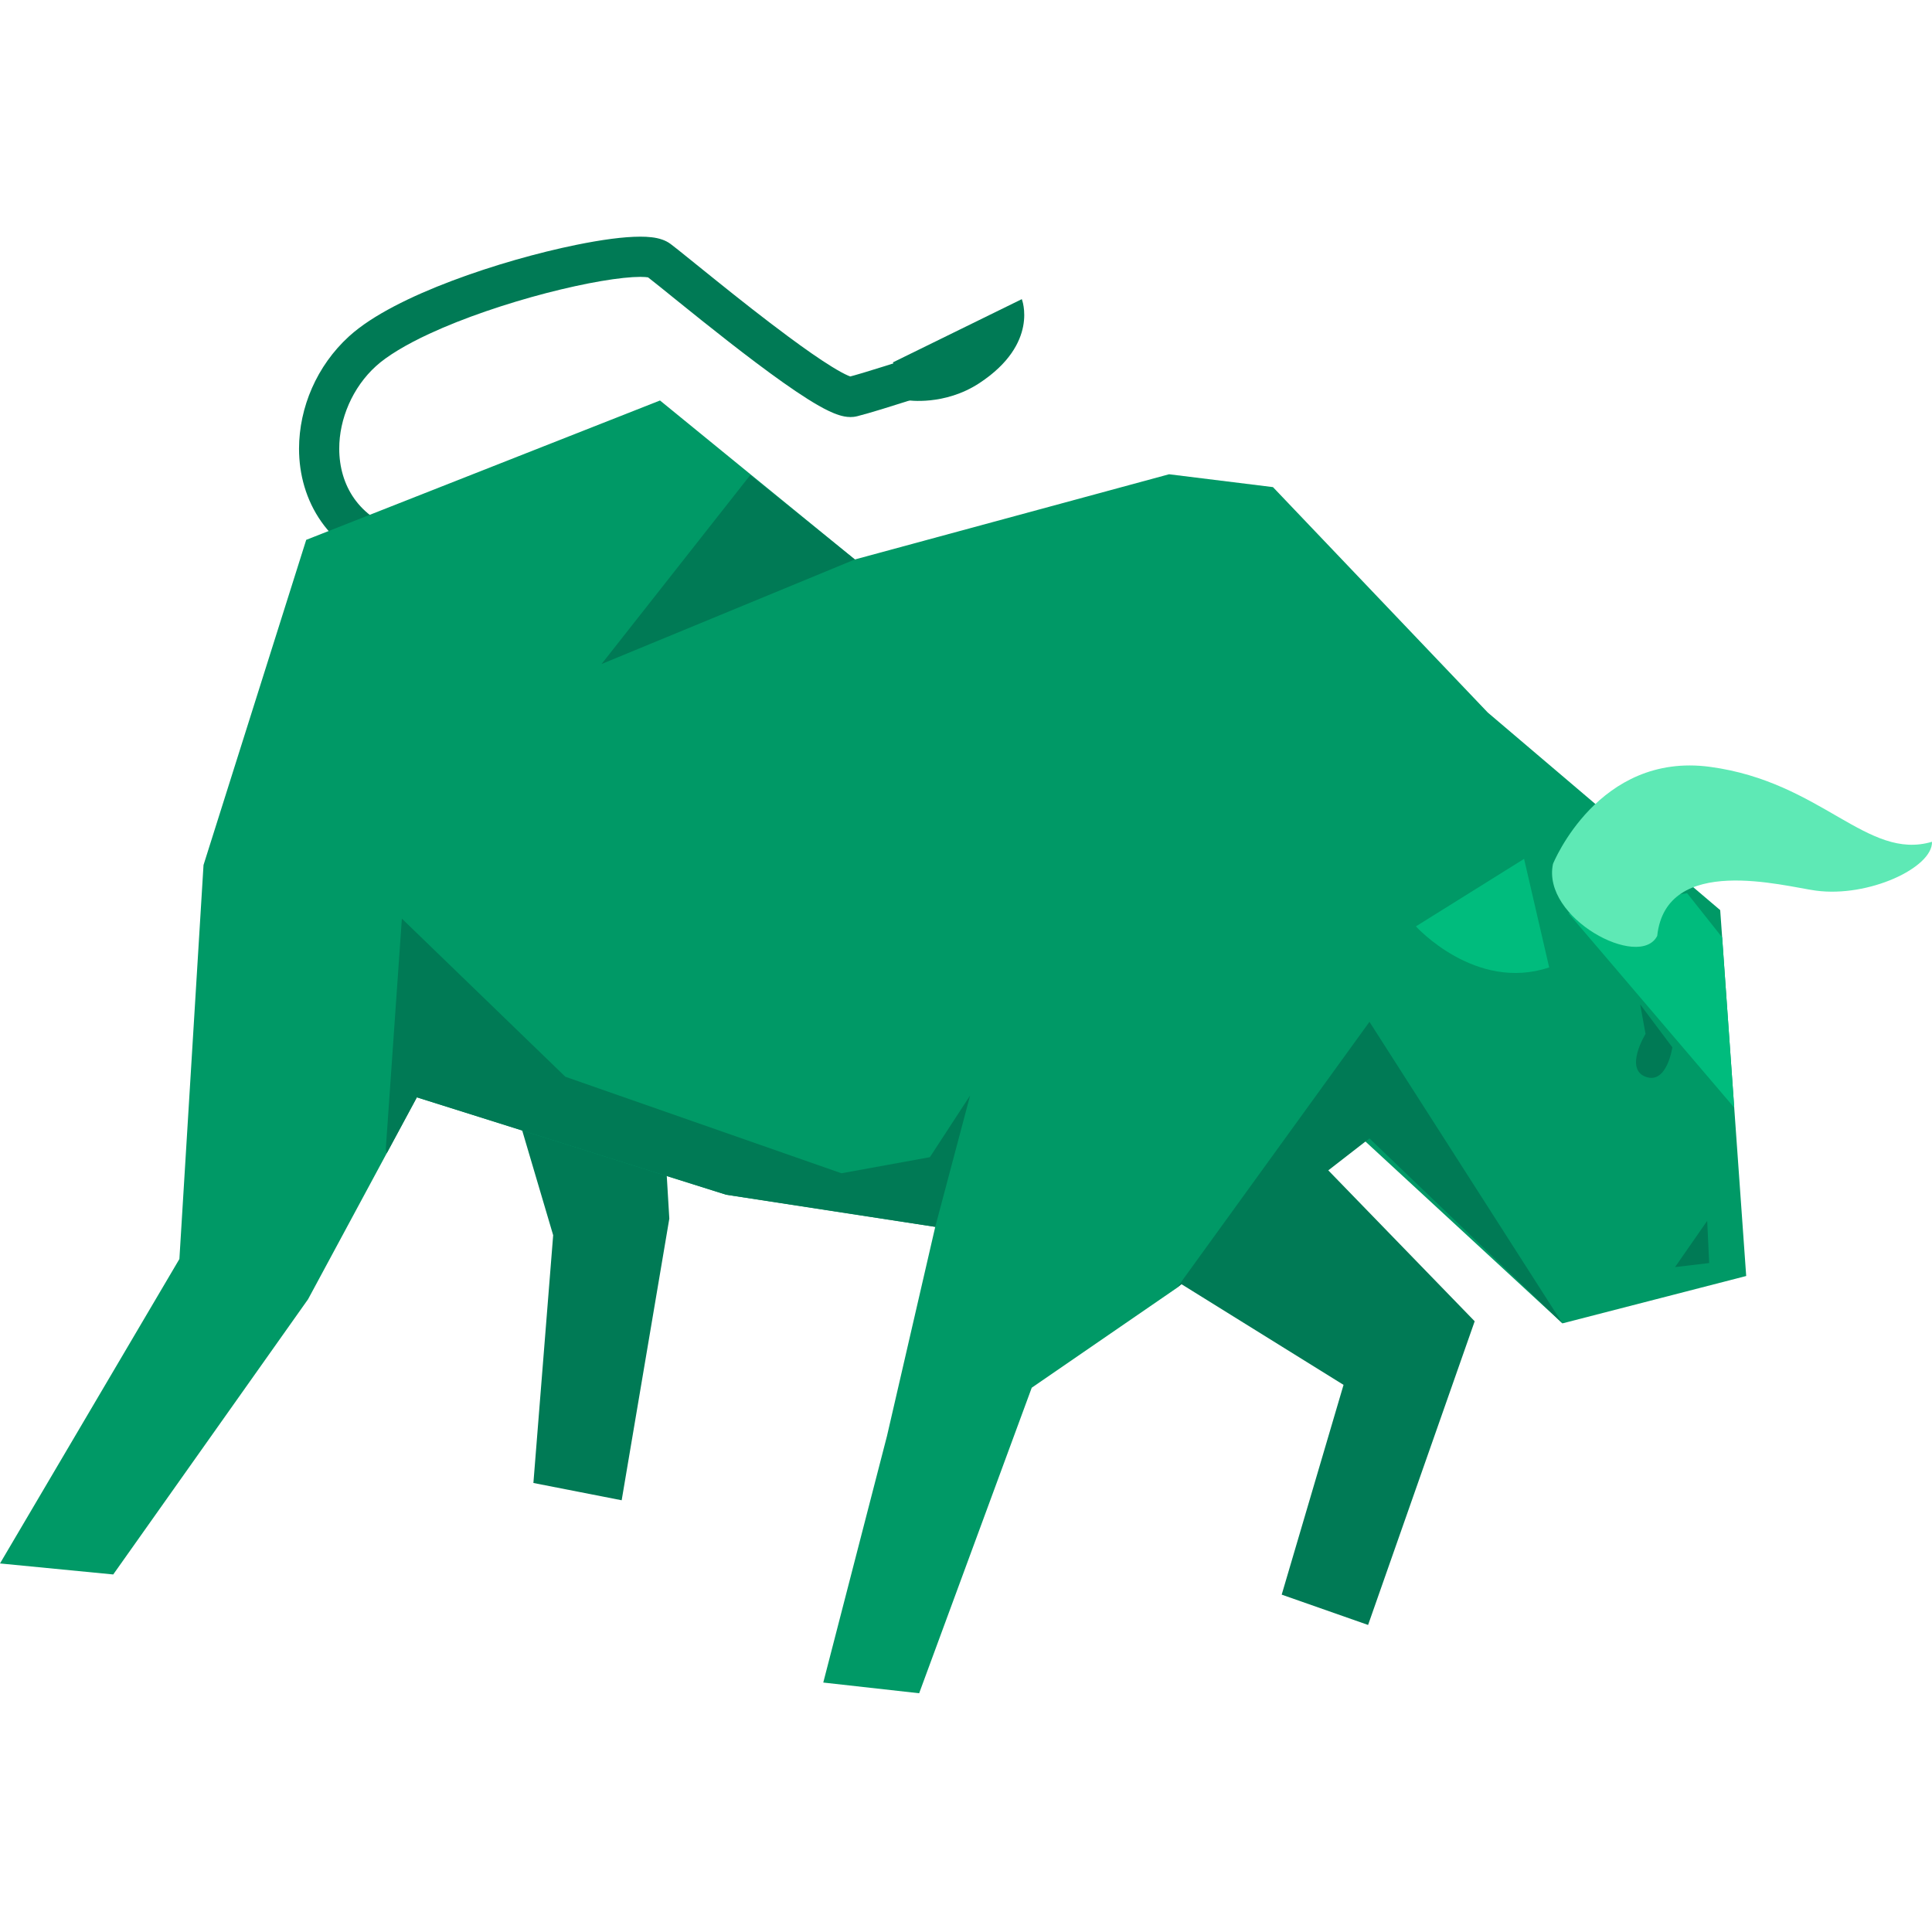
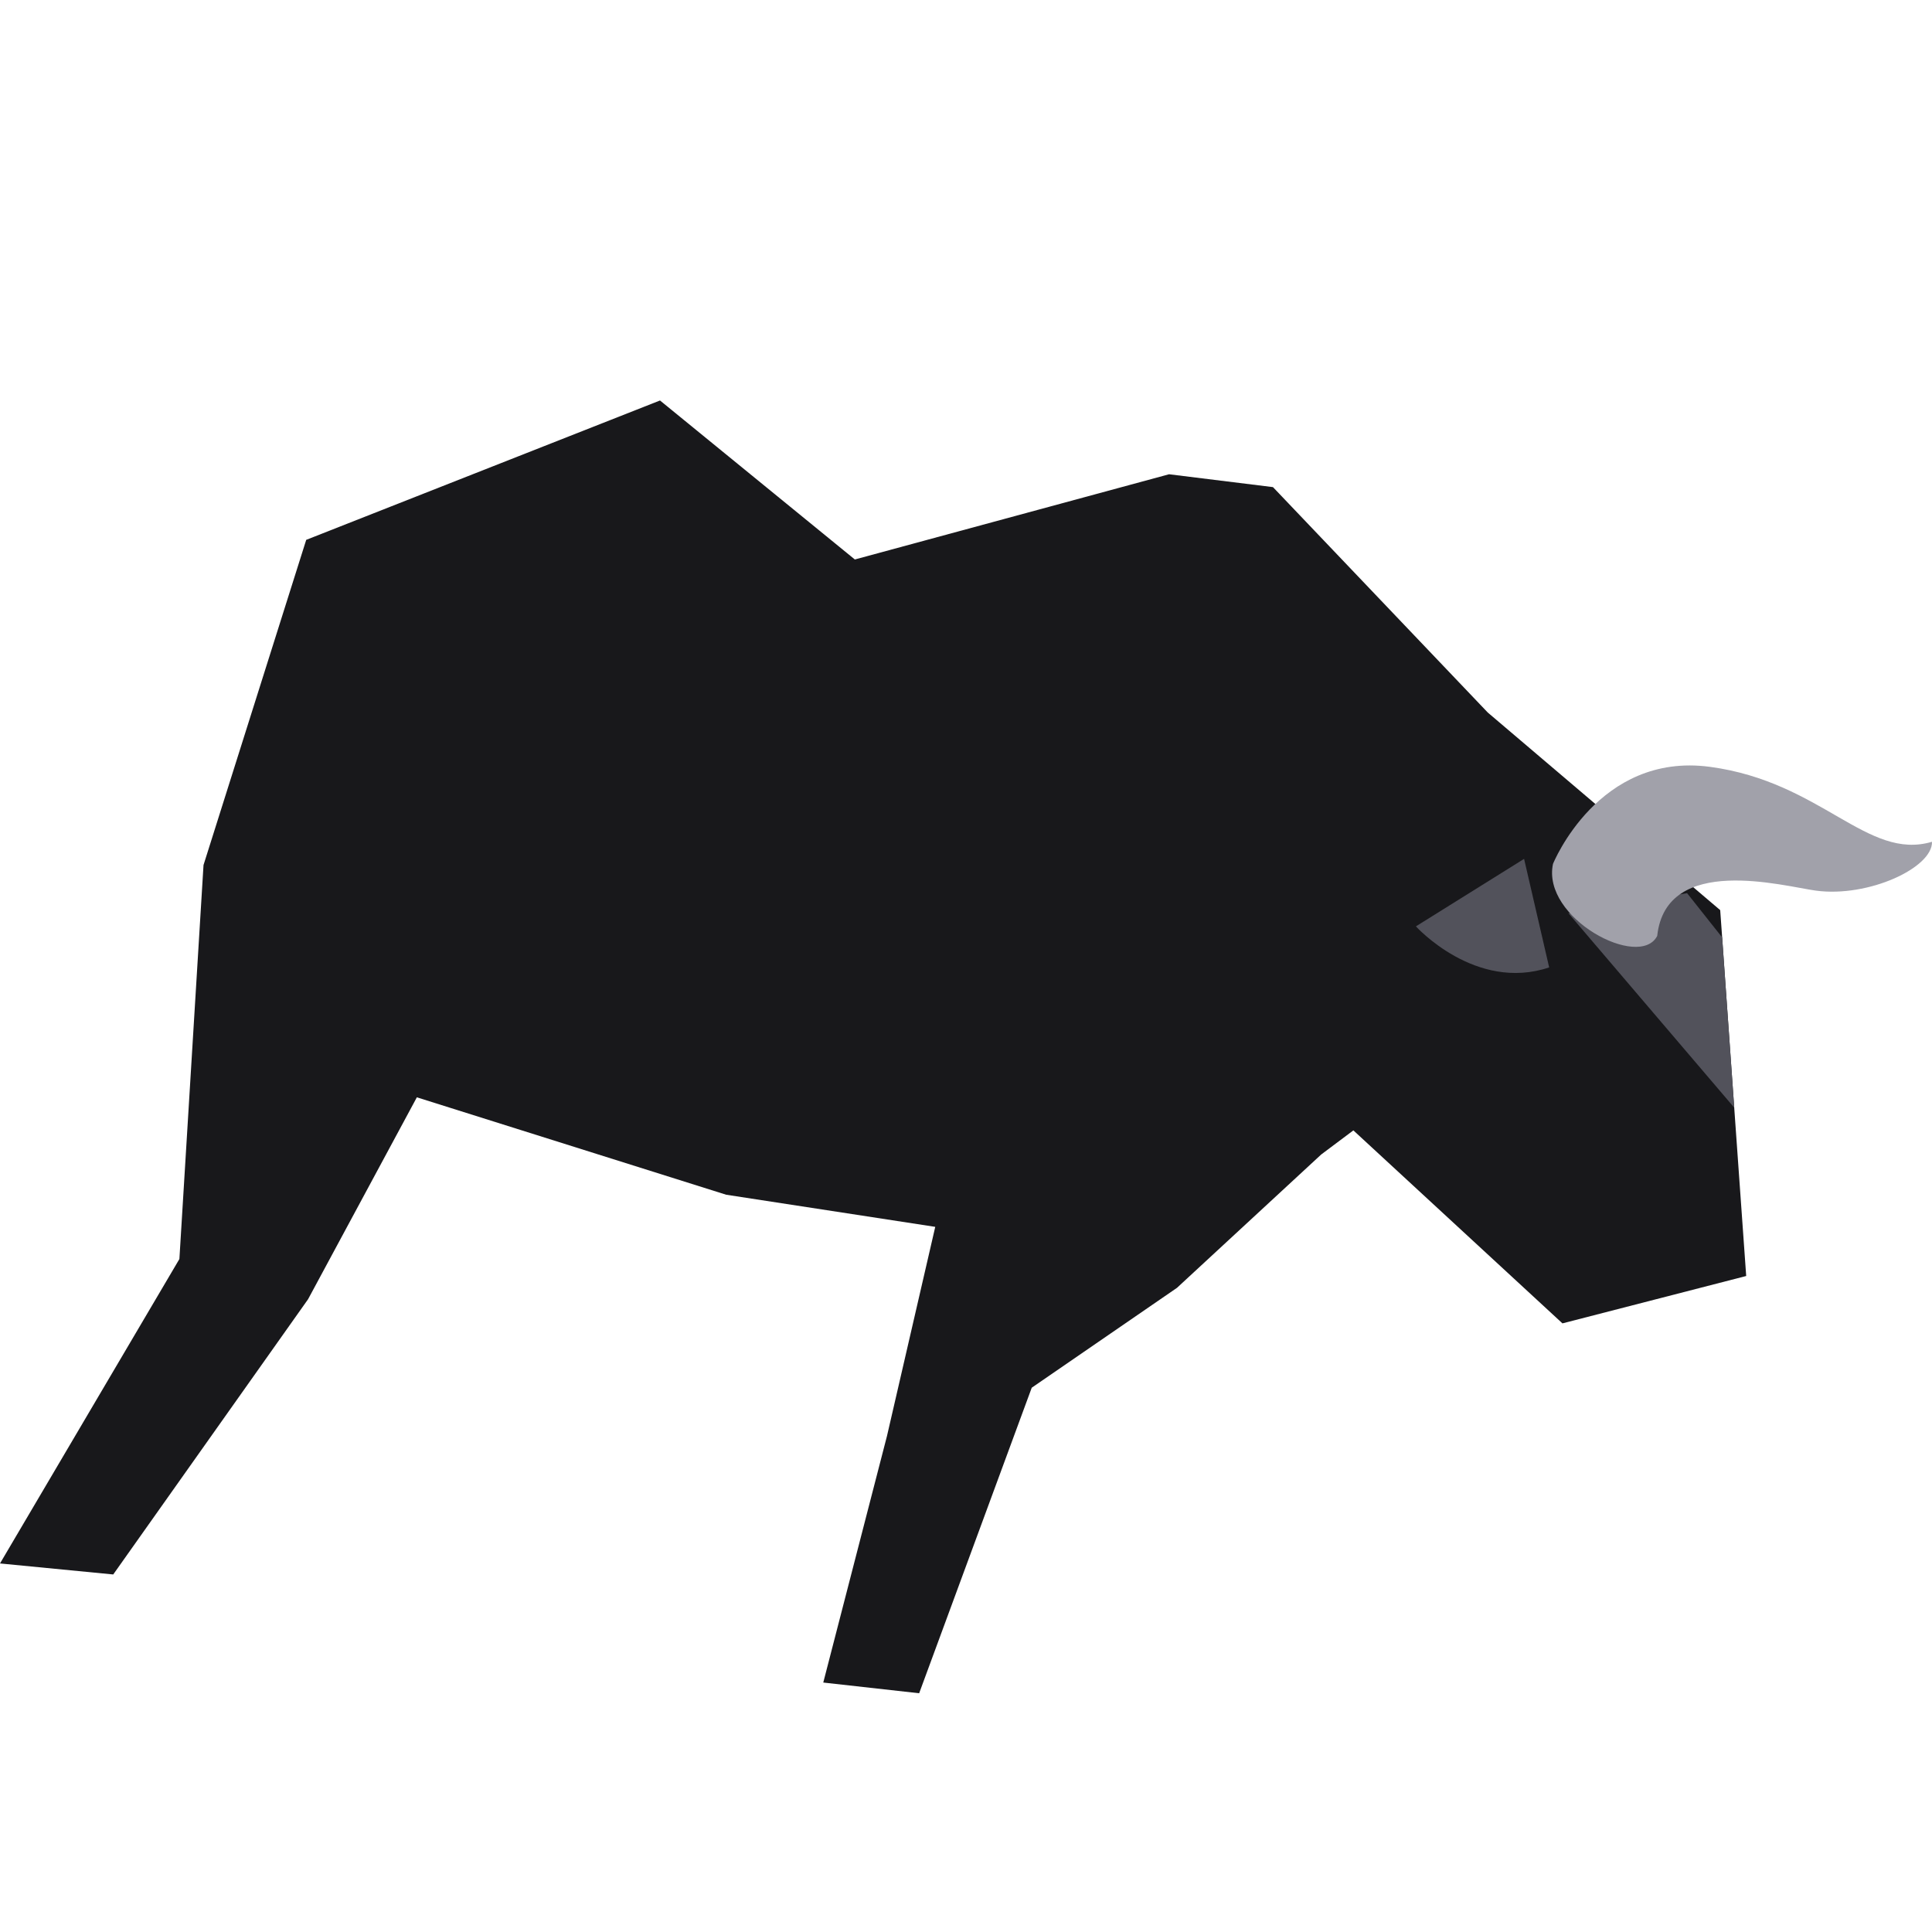
- <svg xmlns="http://www.w3.org/2000/svg" width="800" height="800" viewBox="0 0 800 800" fill="none">
-   <path d="M166.614 219.959C157.103 217.136 150.848 212.316 146.686 206.461C142.533 200.575 140.472 193.414 140.472 185.786C140.442 173.547 145.959 160.4 155.719 151.577C160.25 147.433 168.187 142.644 177.708 138.242C192 131.598 209.875 125.614 226.228 121.356C234.395 119.245 242.192 117.531 248.944 116.386C255.677 115.225 261.423 114.648 265.138 114.648C266.652 114.648 267.797 114.758 268.375 114.858L268.673 114.922L268.723 114.938L269.83 111.552L267.719 114.355C268.345 114.823 268.684 114.903 268.723 114.938L269.83 111.552L267.719 114.355C268.684 115.081 270.606 116.616 273.095 118.613C281.85 125.664 297.884 138.773 313.091 150.208C320.709 155.934 328.089 161.222 334.453 165.241C337.639 167.238 340.548 168.93 343.277 170.22C344.661 170.867 345.977 171.431 347.38 171.869C348.784 172.302 350.228 172.675 352.159 172.691C352.977 172.691 353.883 172.611 354.869 172.367H354.888C357.545 171.705 361.131 170.644 365.175 169.419C377.275 165.723 393.191 160.416 393.22 160.4L387.972 144.595C387.963 144.611 386.209 145.192 383.431 146.114C379.248 147.484 372.756 149.595 366.452 151.577C360.178 153.563 353.983 155.436 350.856 156.208H350.886L352.161 161.431V156.048C351.872 156.048 351.444 156.062 350.886 156.208L352.161 161.431V156.048V158.513L352.689 156.077C352.68 156.077 352.559 156.048 352.161 156.048V158.513L352.689 156.077C352.63 156.077 352.042 155.895 351.205 155.542C349.62 154.866 347.181 153.545 344.353 151.789C339.364 148.722 333.1 144.32 326.477 139.414C316.527 132.059 305.761 123.544 296.819 116.355C292.338 112.759 288.314 109.497 285.047 106.873C281.759 104.209 279.3 102.242 277.706 101.047C276.522 100.161 275.397 99.642 274.341 99.259C272.767 98.692 271.312 98.419 269.8 98.244C268.306 98.064 266.772 98 265.139 98C258.109 98.014 249.036 99.275 238.548 101.405C222.844 104.613 204.22 109.836 187.12 116.289C178.575 119.516 170.419 123.047 163.169 126.852C155.898 130.677 149.555 134.709 144.527 139.27C131.152 151.466 123.852 168.739 123.822 185.784C123.822 196.395 126.72 207.041 133.073 216.055C139.408 225.073 149.217 232.214 161.916 235.923L166.614 219.959Z" fill="#007A55" />
-   <path d="M369.739 150.049L423.109 123.872C423.109 123.872 430.448 142.227 405.581 158.614C391.072 168.161 375.805 165.739 375.805 165.739L369.739 150.049Z" fill="#007A55" />
-   <path d="M196.95 402.912L229.056 511.48L220.87 614.069L257.42 621.228L277.15 504.612L270.258 389.203L196.95 402.912Z" fill="#007A55" />
-   <path d="M480.492 526.334L556.33 573.445L530.725 660.308L566.498 672.856L610.636 547.108L540.425 474.727L480.492 526.334Z" fill="#007A55" />
-   <path d="M723.062 528.366L646.977 547.98L560.403 468.069L547.087 478.049L487.355 533.271L427.222 574.62L380.603 701.139L340.897 696.708L367.288 594.588L387.266 508.014L300.692 494.71L172.609 454.375L127.566 537.981L46.888 651.952L0 647.391L74.284 521.335L84.273 358.191L126.798 223.541L273.295 165.833L353.973 231.667L484.088 196.381L527.109 201.705L616.044 295.031L712.298 376.864L713.105 388.153L718.103 458.647L723.062 528.366Z" fill="#009966" />
-   <path d="M692.48 433.665L679.166 415.909L681.386 428.119C681.386 428.119 672.513 442.534 681.386 445.861C690.269 449.197 692.48 433.665 692.48 433.665Z" fill="#007A55" />
-   <path d="M631.092 355.641L586.297 383.591C586.297 383.591 610.927 410.828 641.48 400.586L631.092 355.641Z" fill="#00BC7D" />
-   <path d="M353.973 231.667L249.095 274.953L310.681 196.706L353.973 231.667Z" fill="#007A55" />
-   <path d="M348.425 485.822L234.106 445.861L166.405 380.38L159.742 475.842L160.122 477.58L172.62 454.391L300.692 494.71L387.266 508.014L401.697 453.633L385.045 479.163L348.425 485.822Z" fill="#007A55" />
-   <path d="M646.977 547.98L567.066 423.119L487.355 533.255L567.066 471.389L646.977 547.98Z" fill="#007A55" />
-   <path d="M706.911 505.53L707.736 522.999L693.595 524.675L706.911 505.53Z" fill="#007A55" />
-   <path d="M718.103 458.647L649.466 378.169L698.584 369.833L713.105 388.153L718.103 458.647Z" fill="#00BC7D" />
-   <path d="M643.063 357.723C643.063 357.723 661.756 311.305 708.064 317.534C754.384 323.744 773.127 356.514 799.997 348.562C800.325 359.273 773.745 371.722 751.905 368.789C738.678 367.011 689.919 353.351 686.216 387.542C678.975 401.701 638.273 380.205 643.063 357.723Z" fill="#5EE9B5" />
+ <svg xmlns="http://www.w3.org/2000/svg" width="32" height="32" viewBox="0 0 800 800" fill="none">
+   <path d="M723.062 528.366L646.977 547.98L560.403 468.069L547.087 478.049L487.355 533.271L427.222 574.62L380.603 701.139L340.897 696.708L367.288 594.588L387.266 508.014L300.692 494.71L172.609 454.375L127.566 537.981L46.888 651.952L0 647.391L74.284 521.335L84.273 358.191L126.798 223.541L273.295 165.833L353.973 231.667L484.088 196.381L527.109 201.705L616.044 295.031L712.298 376.864L713.105 388.153L718.103 458.647L723.062 528.366Z" fill="#18181b" />
+   <path d="M631.092 355.641L586.297 383.591C586.297 383.591 610.927 410.828 641.48 400.586L631.092 355.641Z" fill="#52525b" />
+   <path d="M718.103 458.647L649.466 378.169L698.584 369.833L713.105 388.153L718.103 458.647Z" fill="#52525b" />
+   <path d="M643.063 357.723C643.063 357.723 661.756 311.305 708.064 317.534C754.384 323.744 773.127 356.514 799.997 348.562C800.325 359.273 773.745 371.722 751.905 368.789C738.678 367.011 689.919 353.351 686.216 387.542C678.975 401.701 638.273 380.205 643.063 357.723Z" fill="#a1a1aa" />
</svg>
